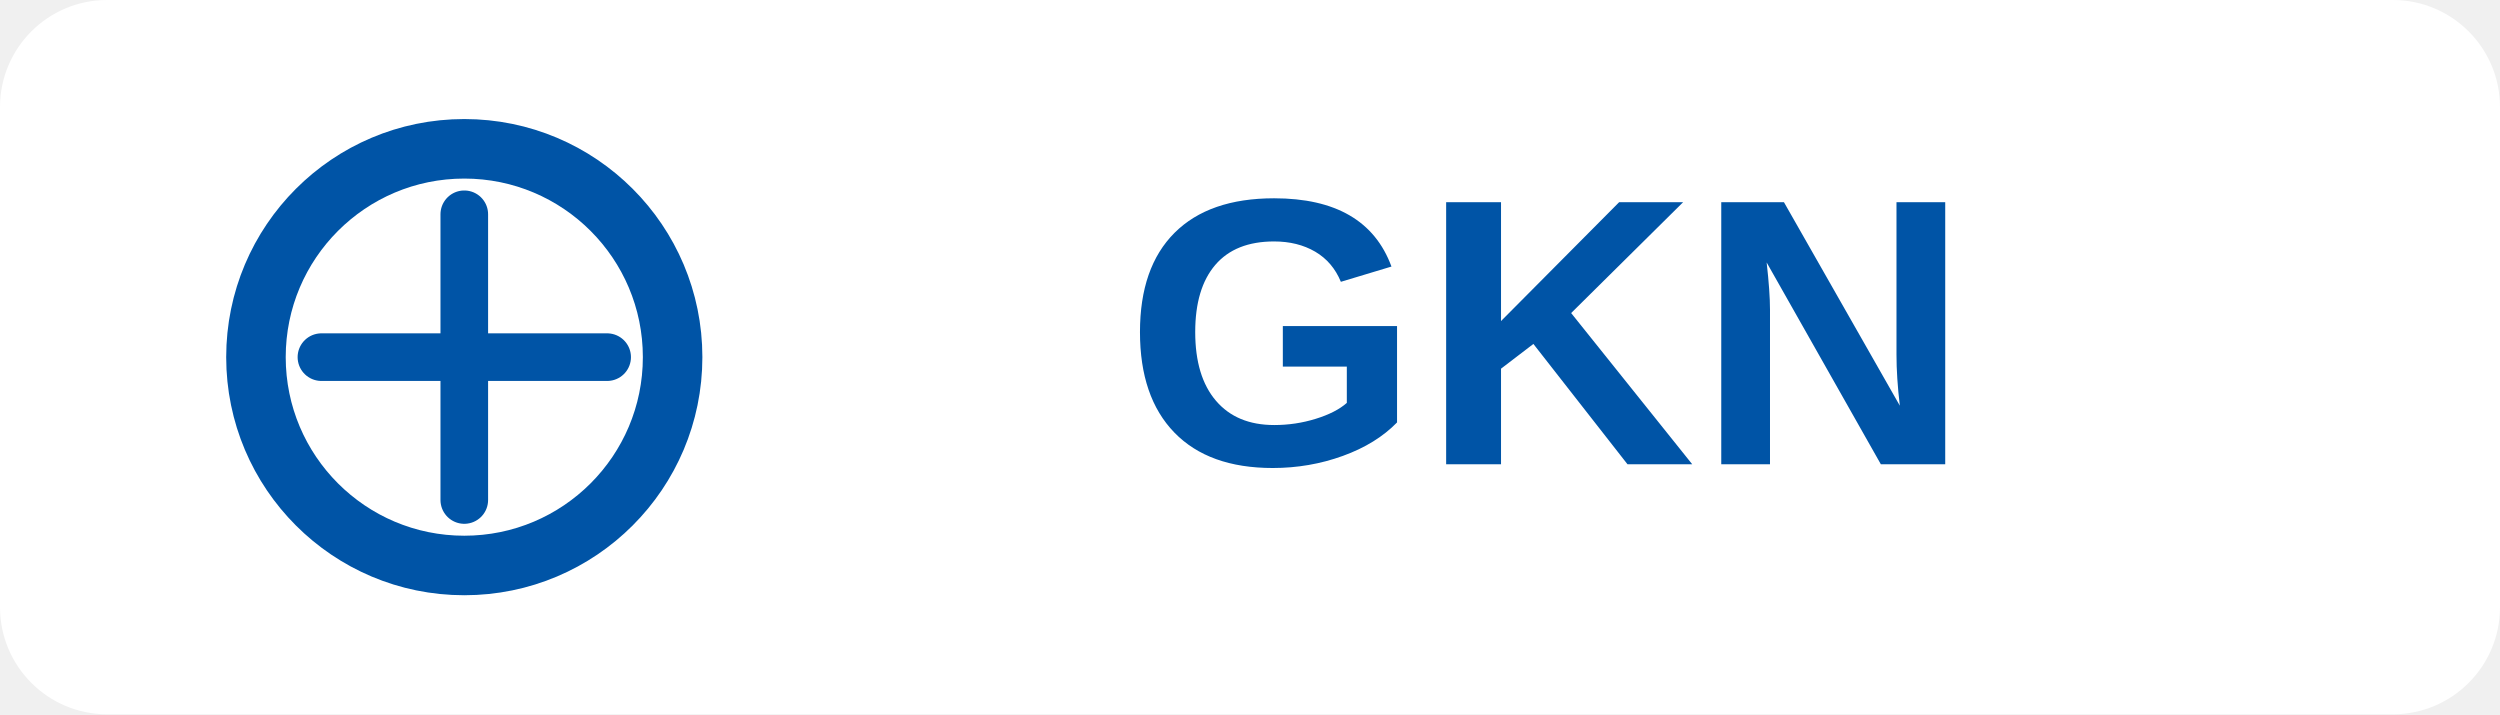
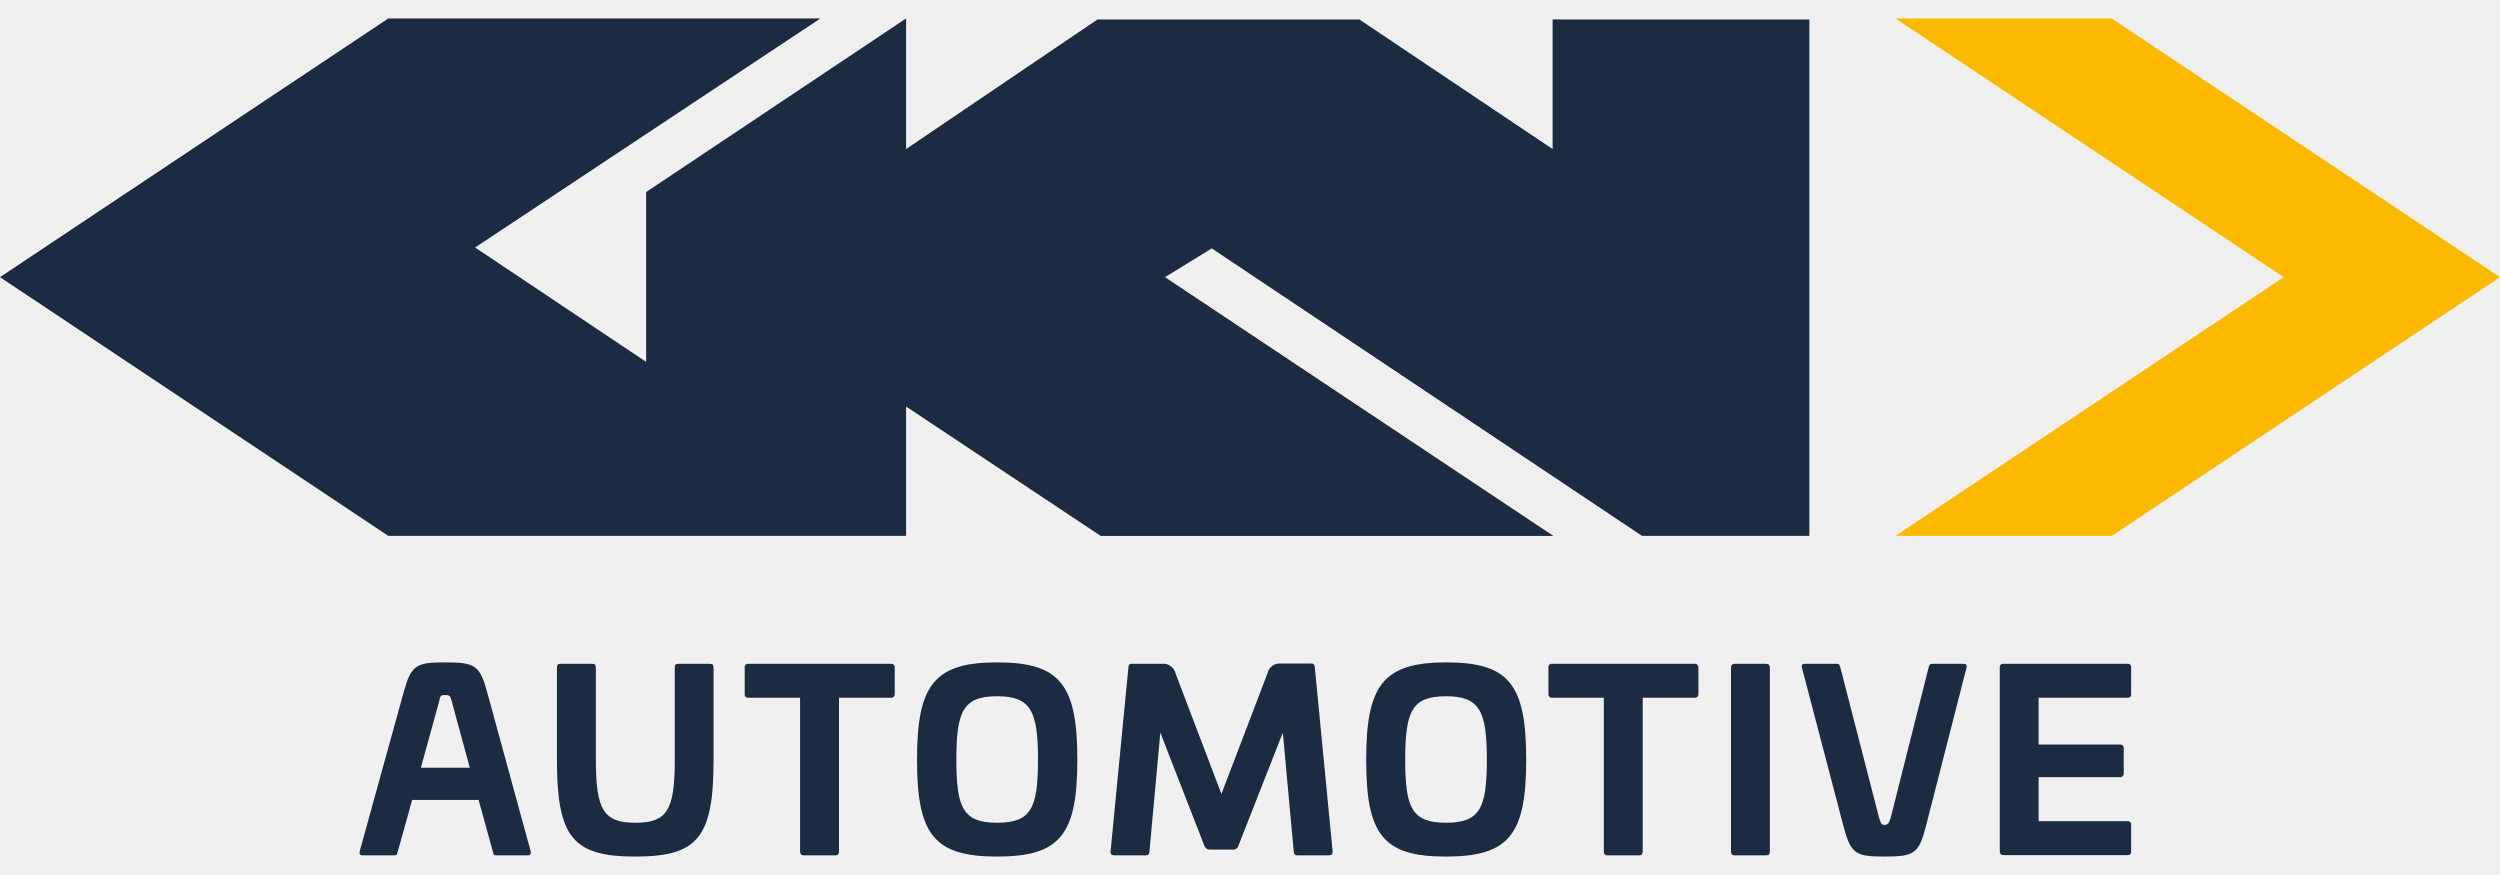
- <svg xmlns="http://www.w3.org/2000/svg" viewBox="0 0 420 120" role="img" aria-label="GKN Driveline">
-   <rect width="420" height="120" rx="18" fill="white" />
-   <circle cx="78" cy="60" r="35" fill="none" stroke="#0054a6" stroke-width="10" />
-   <path d="M54 60h48M78 36v48" stroke="#0054a6" stroke-width="8" stroke-linecap="round" />
-   <text x="260" y="78" fill="#0054a6" font-family="Arial, Helvetica, sans-serif" font-size="64" font-weight="900" text-anchor="middle">GKN</text>
+ <svg xmlns="http://www.w3.org/2000/svg" width="120" height="42" fill="none">
+   <path fill="#1A2B42" d="M43.493 25.724v-6.21l9.342 6.21h21.727L55.92 13.303l2.245-1.38 20.654 13.8h8.03V.934H74.526v6.221L65.25.934H52.68l-9.187 6.22V.885L31.014 9.218v8.152l-8.209-5.49L39.381.885H18.639L0 13.303l18.639 12.42h24.854Z" />
+   <path fill="#FBBA00" d="m90.98 25.724 18.638-12.421L90.98.885h10.381L120 13.303l-18.639 12.42H90.98Z" />
+   <path fill="#1A2B42" d="m23.382 33.217 2.091 7.65c.024.142-.036.19-.154.19h-1.51c-.11 0-.119-.048-.155-.19l-.68-2.471h-3.19l-.689 2.471c-.033.142-.045.19-.166.19h-1.51c-.13 0-.18-.048-.155-.19l2.115-7.65c.356-1.293.604-1.423 1.97-1.423 1.453 0 1.677.13 2.033 1.423Zm-2.314.49-.867 3.145h2.35l-.855-3.146c-.081-.302-.093-.344-.332-.344-.239 0-.227.057-.296.344ZM34.072 31.863c.13 0 .179.049.179.179v4.429c0 3.72-.75 4.644-3.753 4.644s-3.765-.925-3.765-4.644v-4.43c0-.13.049-.178.179-.178h1.51c.13 0 .179.049.179.179v4.429c0 2.417.38 3.021 1.9 3.021s1.888-.604 1.888-3.021v-4.43c0-.13.049-.178.179-.178h1.504ZM42.756 31.863a.167.167 0 0 1 .138.044.166.166 0 0 1 .052.135v1.272a.165.165 0 0 1-.116.172.165.165 0 0 1-.074.006h-2.484v7.375c0 .13-.057.19-.178.19h-1.51c-.119 0-.18-.06-.18-.19v-7.375h-2.48a.158.158 0 0 1-.172-.106.155.155 0 0 1-.006-.072v-1.272a.156.156 0 0 1 .044-.134.157.157 0 0 1 .134-.045h6.832ZM51.712 36.471c0 3.586-.819 4.644-3.85 4.644-3.03 0-3.845-1.058-3.845-4.644 0-3.586.818-4.677 3.846-4.677 3.027 0 3.85 1.076 3.85 4.677Zm-5.807 0c0 2.305.32 3.021 1.958 3.021 1.637 0 1.96-.713 1.96-3.021s-.32-3.052-1.96-3.052-1.958.726-1.958 3.052ZM62.957 31.851c.12 0 .142.085.154.19l.855 8.826c0 .13-.057.19-.178.19h-1.511c-.118 0-.166-.06-.178-.19l-.523-5.701-2.136 5.438a.25.25 0 0 1-.25.178h-1.128a.274.274 0 0 1-.25-.178l-2.116-5.438-.522 5.701c0 .13-.06.19-.179.19h-1.51c-.121 0-.19-.06-.178-.19l.855-8.813c0-.118.036-.19.154-.19h1.435a.604.604 0 0 1 .677.465l2.2 5.782 2.208-5.782a.605.605 0 0 1 .677-.478h1.444ZM73.257 36.471c0 3.586-.819 4.644-3.85 4.644-3.03 0-3.83-1.058-3.83-4.644 0-3.586.819-4.677 3.846-4.677s3.834 1.076 3.834 4.677Zm-5.807 0c0 2.305.32 3.021 1.958 3.021 1.637 0 1.96-.713 1.96-3.021s-.32-3.052-1.96-3.052-1.958.726-1.958 3.052ZM81.334 31.863a.169.169 0 0 1 .138.044.163.163 0 0 1 .052.135v1.272a.163.163 0 0 1-.116.172.166.166 0 0 1-.074.006H78.85v7.375c0 .13-.057.19-.178.19h-1.51c-.118 0-.179-.06-.179-.19v-7.375h-2.48a.158.158 0 0 1-.172-.106.156.156 0 0 1-.007-.072v-1.272a.157.157 0 0 1 .179-.179h6.83ZM84.776 31.863c.118 0 .178.06.178.19v8.814c0 .13-.06.19-.177.19h-1.512c-.117 0-.178-.06-.178-.19v-8.813c0-.13.06-.19.178-.19h1.511ZM88.174 31.863c.108 0 .121.049.166.19l1.852 7.186c.085.274.109.356.263.356.154 0 .227-.082.302-.356l1.813-7.185c.036-.142.06-.19.17-.19h1.51c.118 0 .178.048.142.19l-1.96 7.65c-.334 1.269-.548 1.41-1.983 1.41-1.378 0-1.604-.13-1.95-1.41l-2.005-7.65c-.037-.142.024-.19.142-.19h1.538ZM102.117 31.864a.156.156 0 0 1 .134.044.154.154 0 0 1 .044.134v1.272a.153.153 0 0 1-.044.134.16.16 0 0 1-.134.044h-4.263v2.245h3.895c.12 0 .19.058.19.178v1.21a.183.183 0 0 1-.01.073.17.17 0 0 1-.18.105h-3.895v2.114h4.263a.158.158 0 0 1 .172.106c.008.024.01.048.006.073v1.272a.153.153 0 0 1-.044.134.158.158 0 0 1-.134.044h-5.95c-.117 0-.178-.06-.178-.19v-8.814a.16.16 0 0 1 .178-.178h5.95Z" />
</svg>
